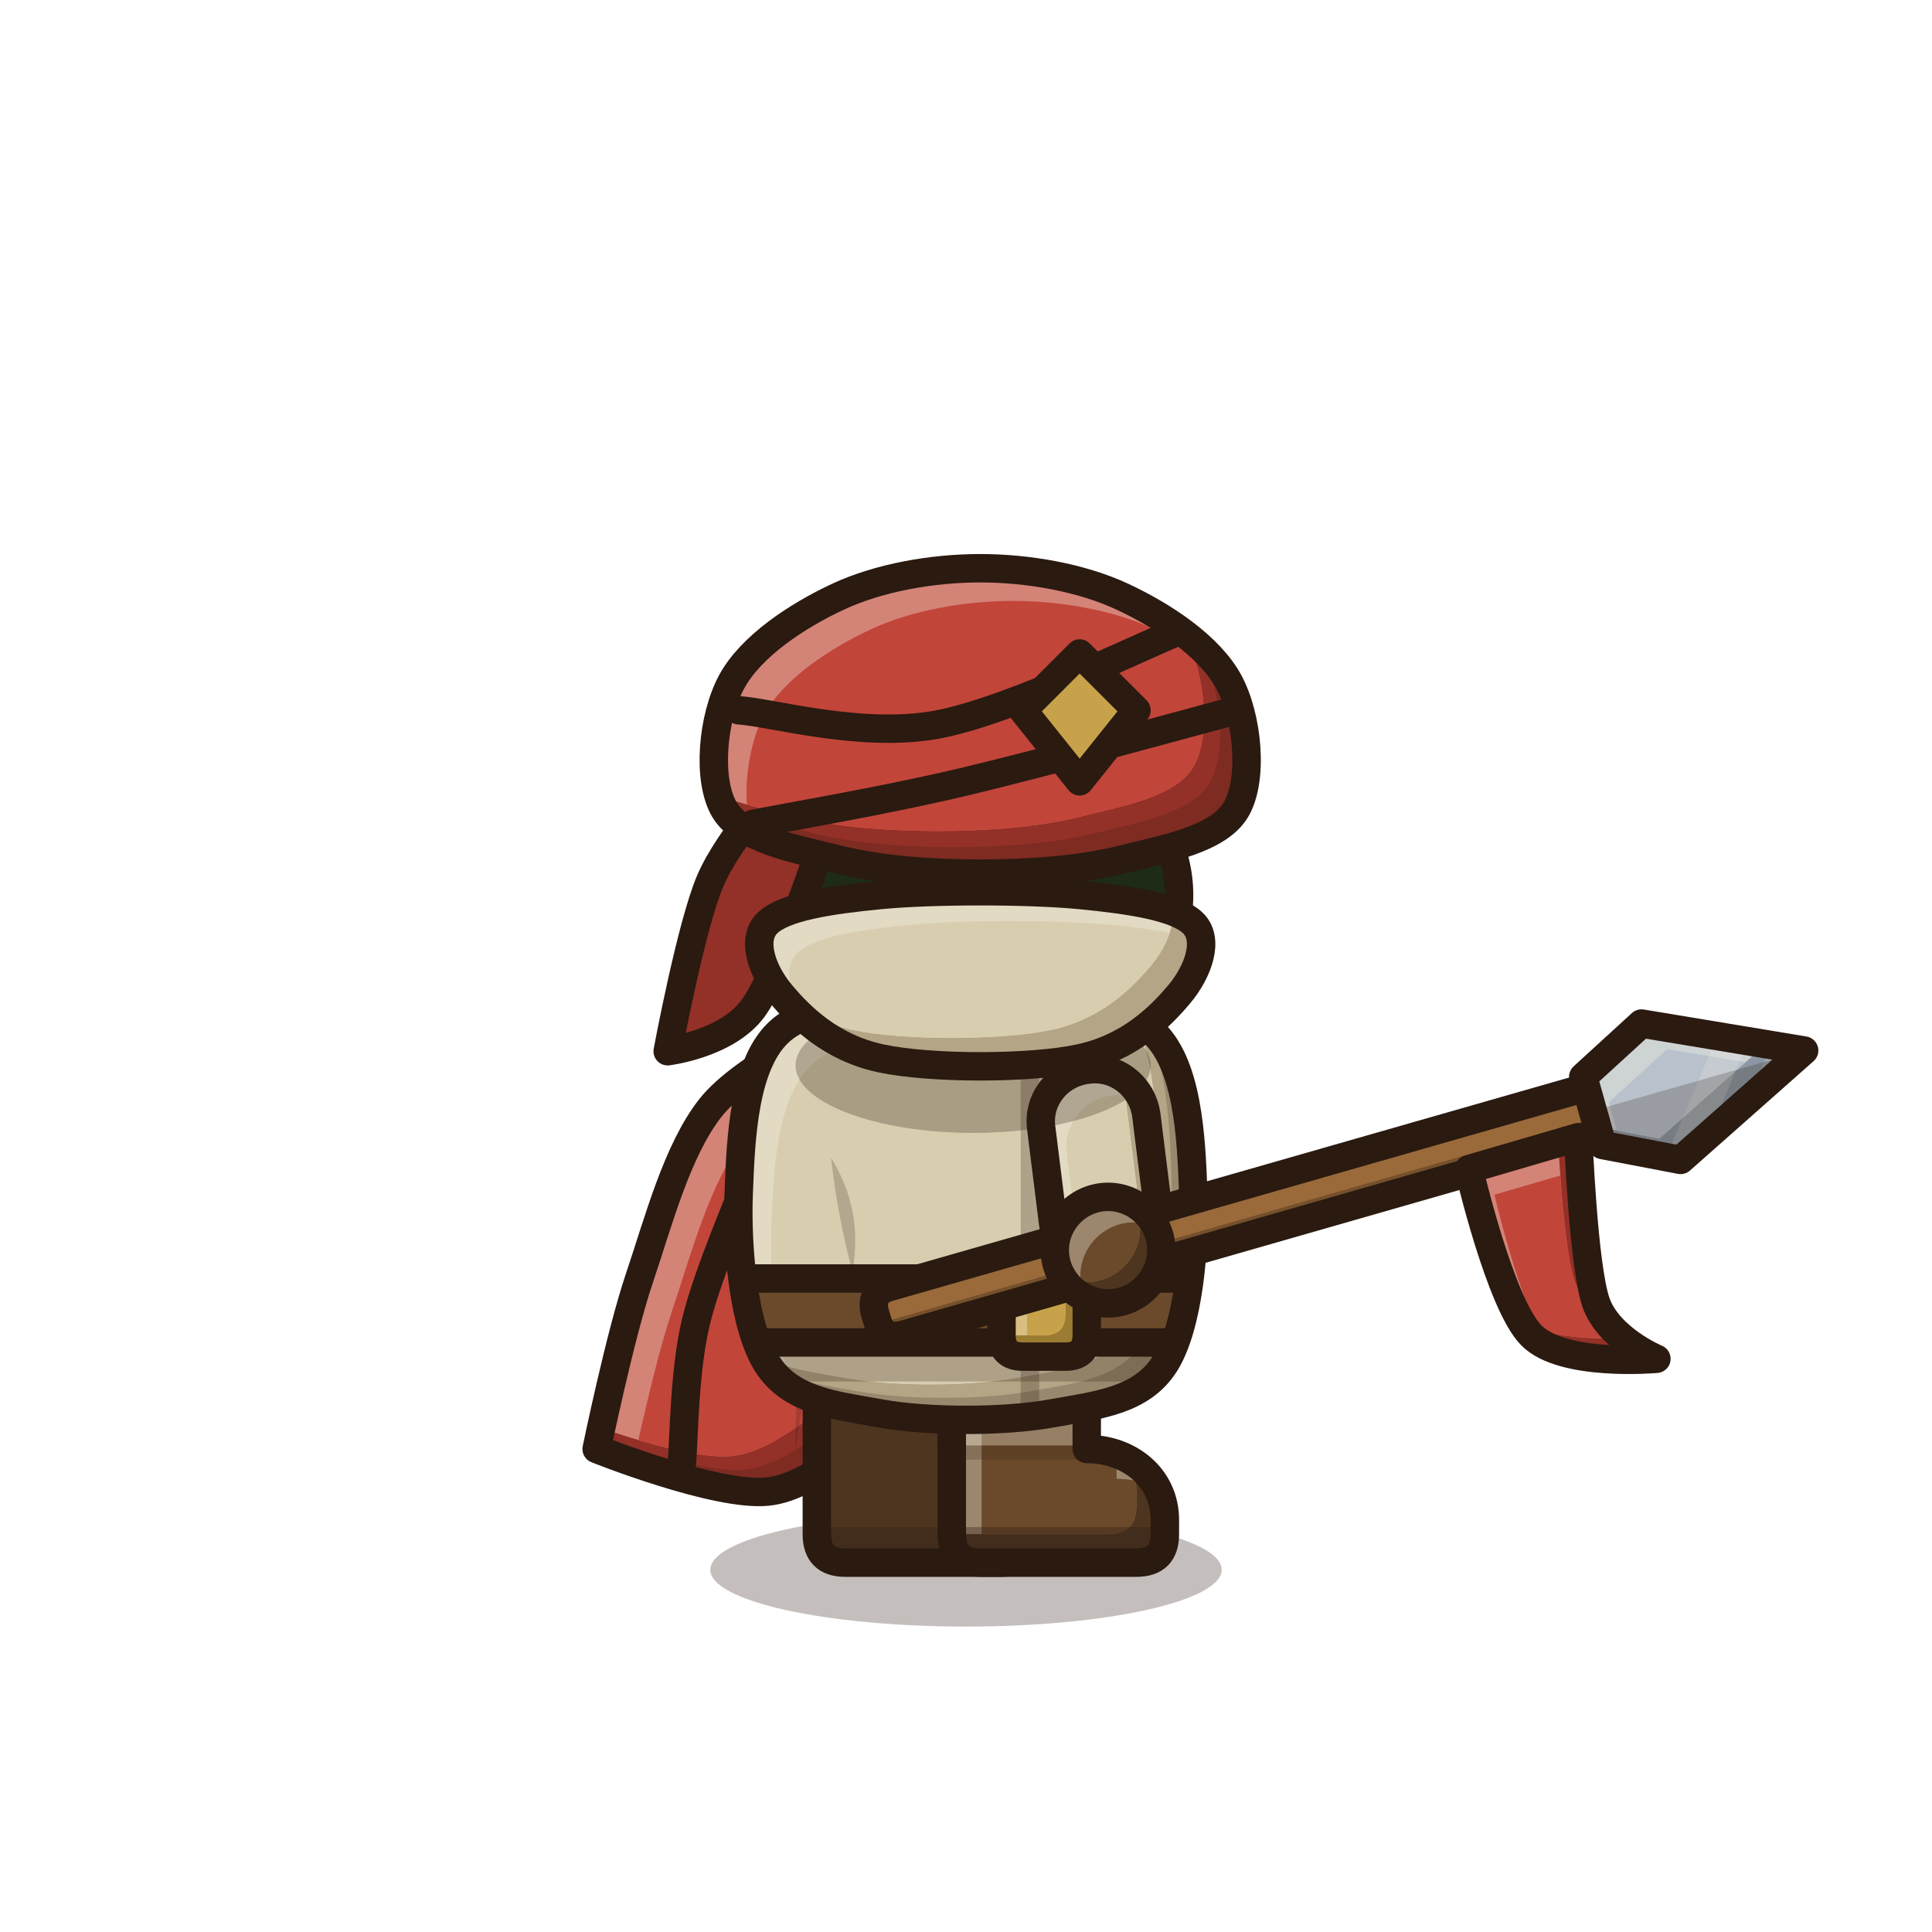
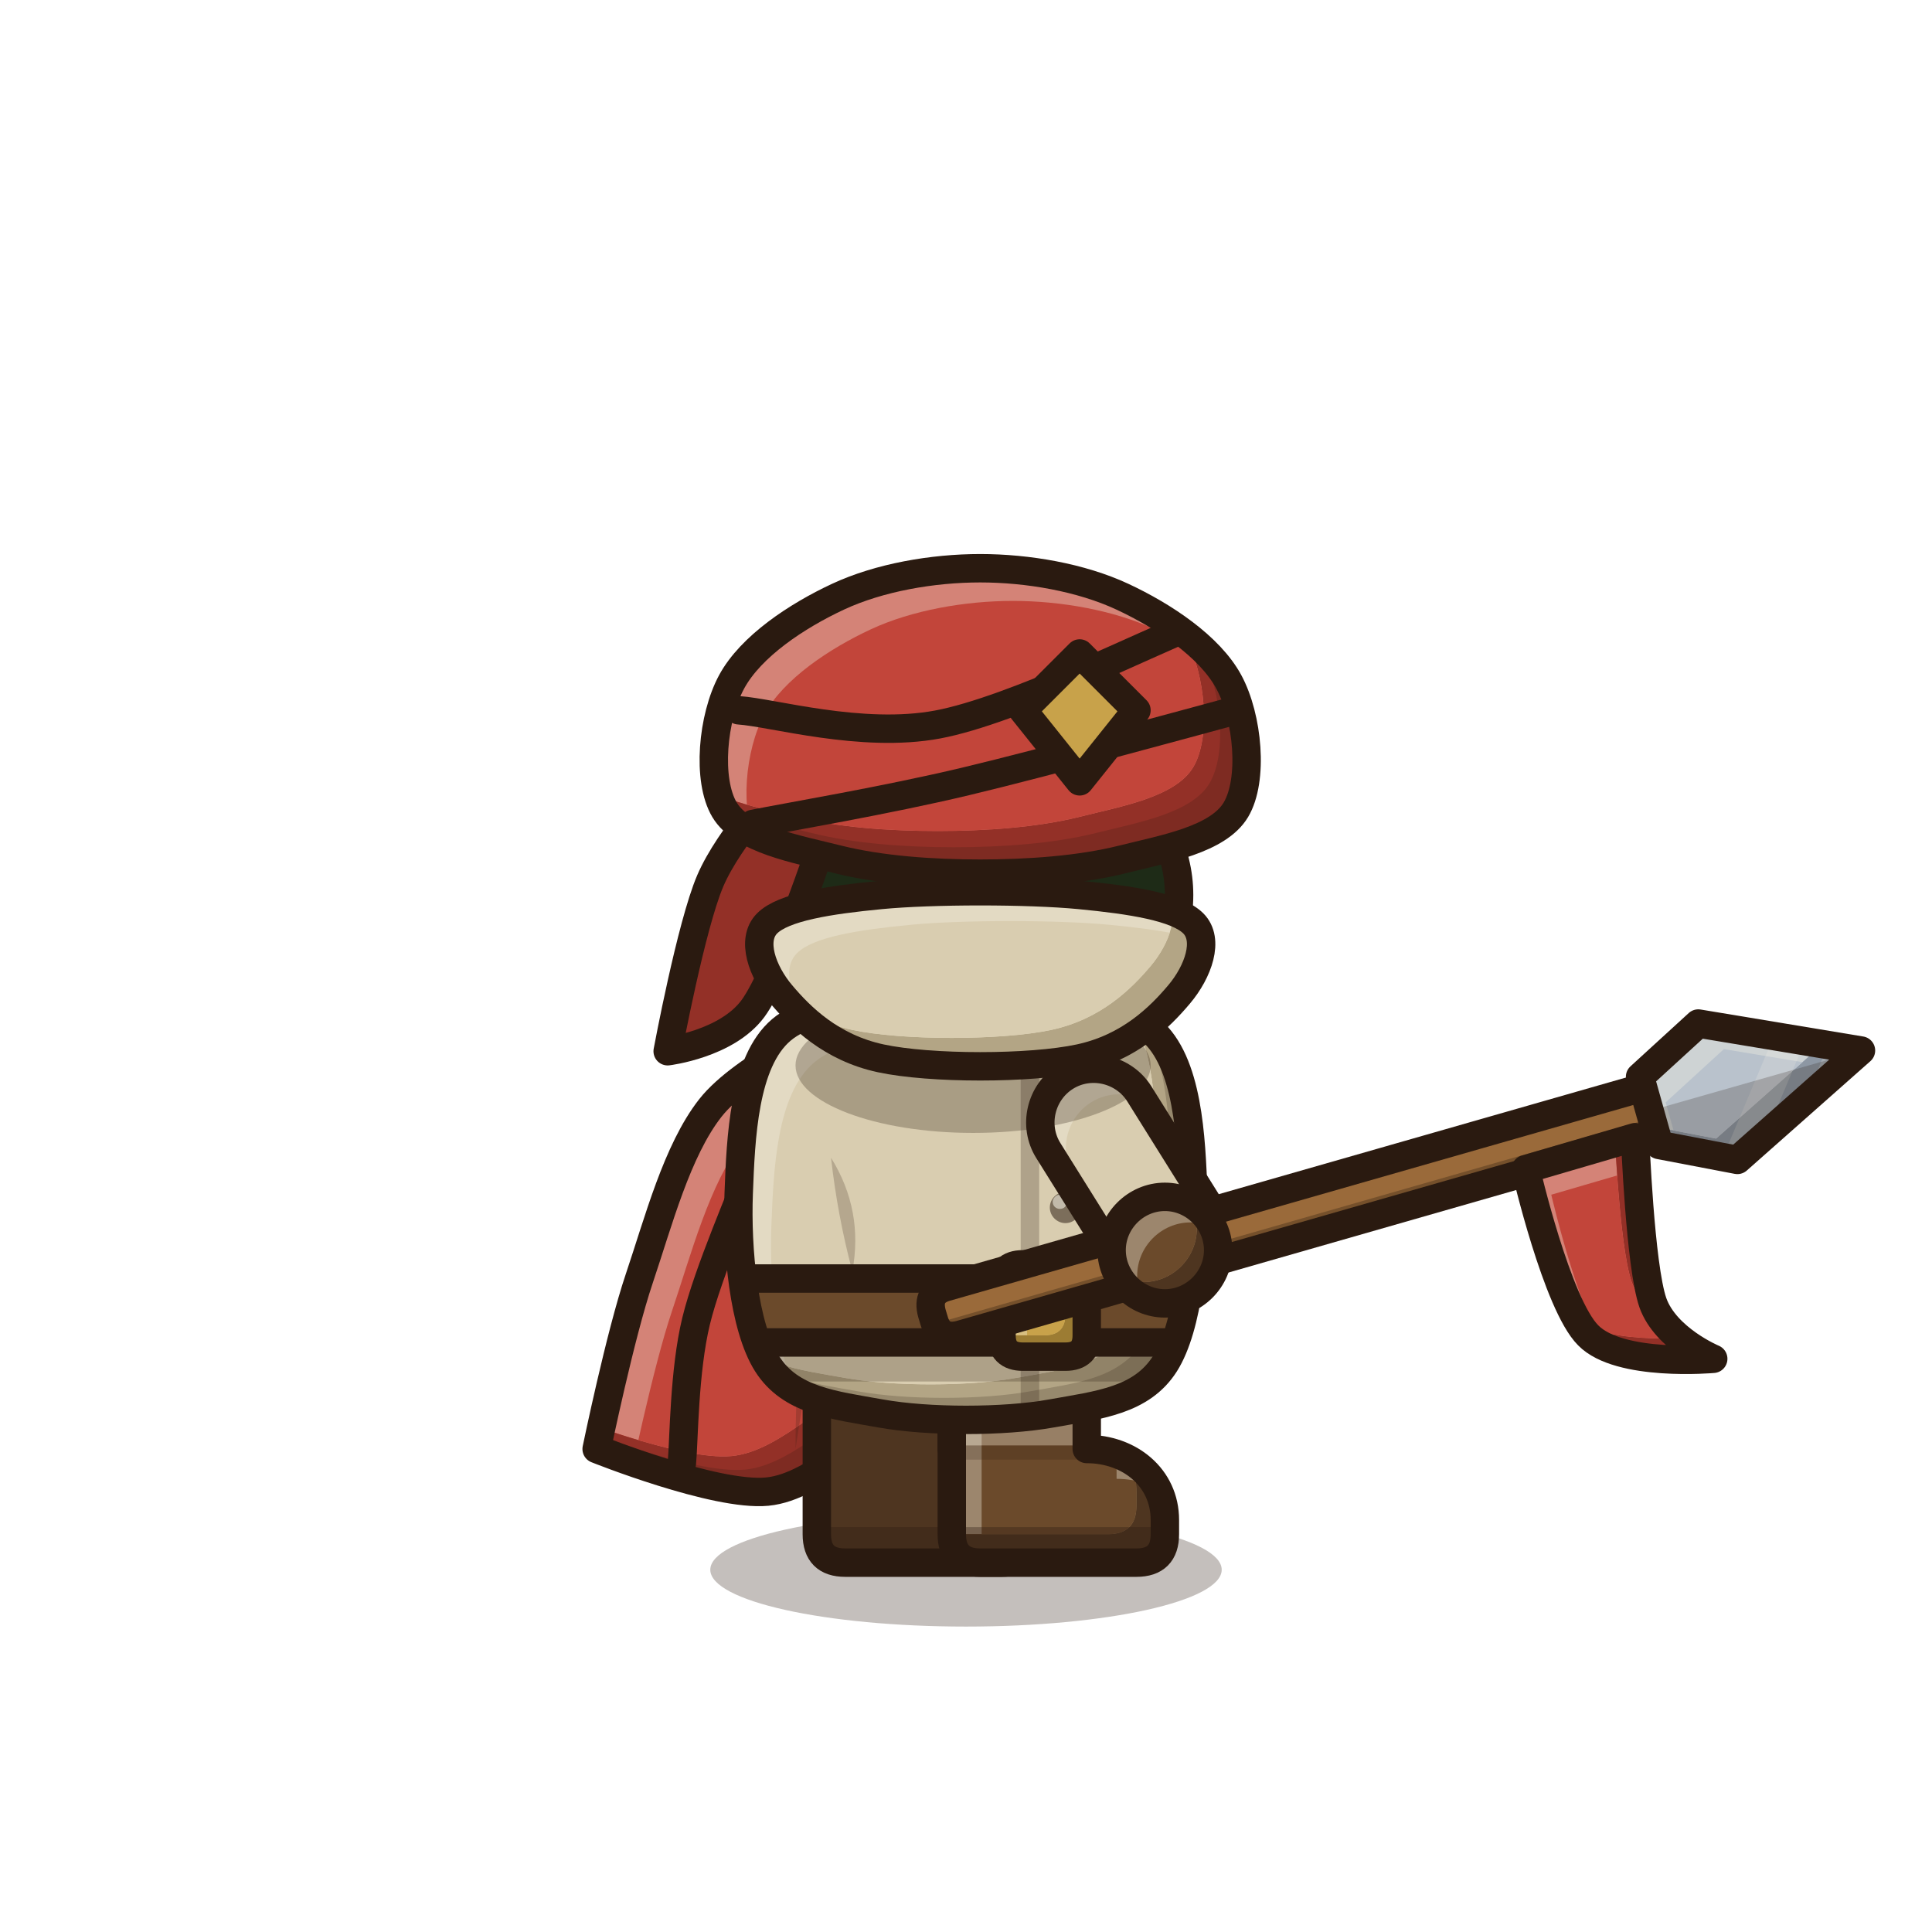
<svg xmlns="http://www.w3.org/2000/svg" id="lancer-a" width="272" height="272" viewBox="-40 -40 272 272">
  <g id="lancer-shadow-layer" transform="translate(96 180) rotate(0) scale(1 1) translate(-96 -180)">
    <path id="lancer-shadow-shadow" d="M 132 181 C 132 185.4 115.9 189 96 189 C 76.1 189 60 185.4 60 181 C 60 176.6 76.1 173 96 173 C 115.9 173 132 176.6 132 181 Z" fill="#2a1a10" opacity="0.28" />
  </g>
  <g id="lancer-sash-layer" transform="translate(94 106) rotate(0) scale(1 1) translate(-94 -106)">
    <defs>
      <path id="lancer-sash-cape-shape" d="M 78 104 L 112 104 C 112 104 109.3 121.7 108 132 C 106.7 142.3 104 166 104 166 C 104 166 94 159.3 88 160 C 82 160.7 75.3 169.3 68 170 C 60.7 170.7 44 164 44 164 C 44 164 47.3 148 50 140 C 52.7 132 55.3 122 60 116 C 64.7 110 78 104 78 104 Z" />
      <clipPath id="lancer-sash-cape-clip">
        <use href="#lancer-sash-cape-shape" />
      </clipPath>
      <clipPath id="lancer-sash-cape-lit-clip">
        <use href="#lancer-sash-cape-shape" transform="translate(-5 -5)" />
      </clipPath>
    </defs>
    <g id="lancer-sash-cape">
      <use id="lancer-sash-cape-shade" href="#lancer-sash-cape-shape" fill="#933027" />
      <g clip-path="url(#lancer-sash-cape-clip)">
        <use id="lancer-sash-cape-deep" href="#lancer-sash-cape-shape" fill="#2a1a10" opacity="0.2" />
        <use id="lancer-sash-cape-shade-over" href="#lancer-sash-cape-shape" transform="translate(-3.1 -3.1)" fill="#933027" />
        <use id="lancer-sash-cape-fill" href="#lancer-sash-cape-shape" transform="translate(-5 -5)" fill="#c2453a" />
        <g clip-path="url(#lancer-sash-cape-lit-clip)">
          <use id="lancer-sash-cape-lit" href="#lancer-sash-cape-shape" transform="translate(-5 -5)" fill="#f4f1e4" opacity="0.36" />
          <use id="lancer-sash-cape-fill-over" href="#lancer-sash-cape-shape" transform="translate(4.6 4.6)" fill="#c2453a" />
        </g>
        <path id="lancer-sash-billow" d="M 80 110 C 83.7 107 92 107.3 94 114 C 96 120.7 94.7 143 92 150 C 89.3 157 81.3 159 78 156 C 74.7 153 71.7 139.7 72 132 C 72.3 124.3 76.3 113 80 110 Z" fill="#f4f1e4" opacity="0.22" />
        <path id="lancer-sash-fold-b" d="M 96 116 Q 91.6 137.8 94 160 Q 95.7 138 96 116 Z" fill="#2a1a10" opacity="0.21" />
        <path id="lancer-sash-fold-c" d="M 78 118 Q 72 140.6 72 164 Q 75.6 141.1 78 118 Z" fill="#2a1a10" opacity="0.21" />
        <path id="lancer-sash-fold" d="M 66 124 C 64.7 127.7 59.7 139 58 146 C 56.3 153 56.3 162.7 56 166" fill="none" stroke="#2a1a10" stroke-width="4" stroke-linecap="round" stroke-linejoin="round" />
      </g>
      <use id="lancer-sash-cape-line" href="#lancer-sash-cape-shape" fill="none" stroke="#2a1a10" stroke-width="4" stroke-linecap="round" stroke-linejoin="round" />
    </g>
  </g>
  <g id="lancer-leg-back-layer" transform="translate(85 152) rotate(0) scale(1 1) translate(-85 -152)">
    <defs>
      <path id="lancer-leg-back-boot-shape" d="M 75 148 L 94 148 L 94 164 C 100 164 105 168 105 174 L 105 176 Q 105 180 101 180 L 79 180 Q 75 180 75 176 Z" />
      <clipPath id="lancer-leg-back-boot-clip">
        <use href="#lancer-leg-back-boot-shape" />
      </clipPath>
    </defs>
    <g id="lancer-leg-back-boot">
      <use id="lancer-leg-back-boot-fill" href="#lancer-leg-back-boot-shape" fill="#4e3520" />
      <g clip-path="url(#lancer-leg-back-boot-clip)">
        <path id="lancer-leg-back-sole" d="M 71 175 L 111 175 L 111 183 L 71 183 L 71 175 Z" fill="#2a1a10" opacity="0.35" />
      </g>
      <use id="lancer-leg-back-boot-line" href="#lancer-leg-back-boot-shape" fill="none" stroke="#2a1a10" stroke-width="4" stroke-linecap="round" stroke-linejoin="round" />
    </g>
  </g>
  <g id="lancer-leg-front-layer" transform="translate(104 152) rotate(0) scale(1 1) translate(-104 -152)">
    <defs>
      <path id="lancer-leg-front-boot-shape" d="M 94 148 L 113 148 L 113 164 C 119 164 124 168 124 174 L 124 176 Q 124 180 120 180 L 98 180 Q 94 180 94 176 Z" />
      <clipPath id="lancer-leg-front-boot-clip">
        <use href="#lancer-leg-front-boot-shape" />
      </clipPath>
      <clipPath id="lancer-leg-front-boot-lit-clip">
        <use href="#lancer-leg-front-boot-shape" transform="translate(-4 -4)" />
      </clipPath>
    </defs>
    <g id="lancer-leg-front-boot">
      <use id="lancer-leg-front-boot-shade" href="#lancer-leg-front-boot-shape" fill="#4e3520" />
      <g clip-path="url(#lancer-leg-front-boot-clip)">
        <use id="lancer-leg-front-boot-fill" href="#lancer-leg-front-boot-shape" transform="translate(-4 -4)" fill="#6b4a2b" />
        <g clip-path="url(#lancer-leg-front-boot-lit-clip)">
          <use id="lancer-leg-front-boot-lit" href="#lancer-leg-front-boot-shape" transform="translate(-4 -4)" fill="#f4f1e4" opacity="0.36" />
          <use id="lancer-leg-front-boot-fill-over" href="#lancer-leg-front-boot-shape" transform="translate(4.2 4.2)" fill="#6b4a2b" />
        </g>
        <path id="lancer-leg-front-sole" d="M 90 175 L 130 175 L 130 183 L 90 183 L 90 175 Z" fill="#2a1a10" opacity="0.35" />
        <path id="lancer-leg-front-cuff" d="M 90 159 L 118 159 L 118 163.5 L 90 163.5 L 90 159 Z" fill="#f4f1e4" opacity="0.32" />
        <path id="lancer-leg-front-cuff-under" d="M 90 163.5 L 118 163.5 L 118 165.5 L 90 165.5 L 90 163.5 Z" fill="#2a1a10" opacity="0.2" />
      </g>
      <use id="lancer-leg-front-boot-line" href="#lancer-leg-front-boot-shape" fill="none" stroke="#2a1a10" stroke-width="4" stroke-linecap="round" stroke-linejoin="round" />
    </g>
  </g>
  <g id="lancer-body-layer" transform="translate(96 180) rotate(0) scale(1 1) translate(-96 -180)">
    <defs>
      <path id="lancer-body-tunic-shape" d="M 70 105 C 75.3 100.5 87.3 101 96 101 C 104.7 101 116.7 100.5 122 105 C 127.3 109.5 127.7 120.2 128 128 C 128.3 135.8 127.3 146.8 124 152 C 120.7 157.2 114.7 157.8 108 159 C 101.3 160.2 90.7 160.2 84 159 C 77.3 157.8 71.3 157.2 68 152 C 64.7 146.8 63.7 135.8 64 128 C 64.3 120.2 64.7 109.5 70 105 Z" />
      <clipPath id="lancer-body-tunic-clip">
        <use href="#lancer-body-tunic-shape" />
      </clipPath>
      <clipPath id="lancer-body-tunic-lit-clip">
        <use href="#lancer-body-tunic-shape" transform="translate(-5 -5)" />
      </clipPath>
      <path id="lancer-body-belt-shape" d="M 56 140 L 136 140 L 136 149 L 56 149 L 56 140 Z" />
      <path id="lancer-body-buckle-shape" d="M 104 138 L 110 138 Q 113 138 113 141 L 113 148 Q 113 151 110 151 L 104 151 Q 101 151 101 148 L 101 141 Q 101 138 104 138 Z" />
      <clipPath id="lancer-body-buckle-clip">
        <use href="#lancer-body-buckle-shape" />
      </clipPath>
      <clipPath id="lancer-body-buckle-lit-clip">
        <use href="#lancer-body-buckle-shape" transform="translate(-3 -3)" />
      </clipPath>
-       <path id="lancer-body-arm-shape" d="M 106.6 118.9 L 108.6 134.9 C 109.1 139 112.8 142 116.9 141.4 C 121 140.9 124 137.2 123.4 133.1 L 121.4 117.1 C 120.9 113 117.2 110 113.1 110.6 C 109 111.1 106 114.8 106.6 118.9 Z" />
+       <path id="lancer-body-arm-shape" d="M 107.6 122 L 117.6 138 C 119.8 141.5 124.5 142.6 128 140.4 C 131.5 138.2 132.6 133.5 130.4 130 L 120.4 114 C 118.2 110.5 113.5 109.4 110 111.6 C 106.5 113.8 105.4 118.5 107.6 122 Z" />
      <clipPath id="lancer-body-arm-clip">
        <use href="#lancer-body-arm-shape" />
      </clipPath>
      <clipPath id="lancer-body-arm-lit-clip">
        <use href="#lancer-body-arm-shape" transform="translate(-3 -3)" />
      </clipPath>
    </defs>
    <g id="lancer-body-tunic">
      <use id="lancer-body-tunic-shade" href="#lancer-body-tunic-shape" fill="#b3a585" />
      <g clip-path="url(#lancer-body-tunic-clip)">
        <use id="lancer-body-tunic-deep" href="#lancer-body-tunic-shape" fill="#2a1a10" opacity="0.2" />
        <use id="lancer-body-tunic-shade-over" href="#lancer-body-tunic-shape" transform="translate(-3.1 -3.1)" fill="#b3a585" />
        <use id="lancer-body-tunic-fill" href="#lancer-body-tunic-shape" transform="translate(-5 -5)" fill="#d9cdb0" />
        <g clip-path="url(#lancer-body-tunic-lit-clip)">
          <use id="lancer-body-tunic-lit" href="#lancer-body-tunic-shape" transform="translate(-5 -5)" fill="#f4f1e4" opacity="0.36" />
          <use id="lancer-body-tunic-fill-over" href="#lancer-body-tunic-shape" transform="translate(4.6 4.6)" fill="#d9cdb0" />
        </g>
        <path id="lancer-body-seam" d="M 104.7 100 L 105.3 100 Q 106.3 100 106.3 101 L 106.3 161 Q 106.3 162 105.3 162 L 104.7 162 Q 103.7 162 103.7 161 L 103.7 101 Q 103.7 100 104.7 100 Z" fill="#2a1a10" opacity="0.24" />
        <path id="lancer-body-rivet" d="M 112.2 112 C 112.2 113.2 111.2 114.2 110 114.2 C 108.8 114.2 107.8 113.2 107.8 112 C 107.8 110.8 108.8 109.8 110 109.8 C 111.2 109.8 112.2 110.8 112.2 112 Z" fill="#2a1a10" opacity="0.53" />
        <path id="lancer-body-rivet-lit" d="M 110.2 111.2 C 110.2 111.8 109.8 112.2 109.2 112.2 C 108.7 112.2 108.2 111.8 108.2 111.2 C 108.2 110.7 108.7 110.2 109.2 110.2 C 109.8 110.2 110.2 110.7 110.2 111.2 Z" fill="#f4f1e4" opacity="0.58" />
        <path id="lancer-body-rivet-2" d="M 112.2 121 C 112.2 122.2 111.2 123.2 110 123.2 C 108.8 123.2 107.8 122.2 107.8 121 C 107.8 119.8 108.8 118.8 110 118.8 C 111.2 118.8 112.2 119.8 112.2 121 Z" fill="#2a1a10" opacity="0.53" />
        <path id="lancer-body-rivet-lit-2" d="M 110.2 120.2 C 110.2 120.8 109.8 121.2 109.2 121.2 C 108.7 121.2 108.2 120.8 108.2 120.2 C 108.2 119.7 108.7 119.2 109.2 119.2 C 109.8 119.2 110.2 119.7 110.2 120.2 Z" fill="#f4f1e4" opacity="0.58" />
        <path id="lancer-body-rivet-3" d="M 112.2 130 C 112.2 131.2 111.2 132.2 110 132.2 C 108.8 132.2 107.8 131.2 107.8 130 C 107.8 128.8 108.8 127.8 110 127.8 C 111.2 127.8 112.2 128.8 112.2 130 Z" fill="#2a1a10" opacity="0.53" />
        <path id="lancer-body-rivet-lit-3" d="M 110.2 129.2 C 110.2 129.8 109.8 130.2 109.2 130.2 C 108.7 130.2 108.2 129.8 108.2 129.2 C 108.2 128.7 108.7 128.2 109.2 128.2 C 109.8 128.2 110.2 128.7 110.2 129.2 Z" fill="#f4f1e4" opacity="0.58" />
        <path id="lancer-body-crease-a" d="M 80 139 Q 81.6 130.4 77 123 Q 77.9 131.1 80 139 Z" fill="#2a1a10" opacity="0.21" />
        <path id="lancer-body-crease-b" d="M 118 139 Q 121.6 132.4 120 125 Q 118.5 131.9 118 139 Z" fill="#2a1a10" opacity="0.21" />
        <path id="lancer-body-belt-cast" d="M 56 150 L 136 150 L 136 154.5 L 56 154.5 L 56 150 Z" fill="#2a1a10" opacity="0.25" />
        <g id="lancer-body-belt">
          <use id="lancer-body-belt-fill" href="#lancer-body-belt-shape" fill="#6b4a2b" />
          <use id="lancer-body-belt-line" href="#lancer-body-belt-shape" fill="none" stroke="#2a1a10" stroke-width="4" stroke-linecap="round" stroke-linejoin="round" />
        </g>
        <g id="lancer-body-buckle">
          <use id="lancer-body-buckle-shade" href="#lancer-body-buckle-shape" fill="#9c7c33" />
          <g clip-path="url(#lancer-body-buckle-clip)">
            <use id="lancer-body-buckle-fill" href="#lancer-body-buckle-shape" transform="translate(-3 -3)" fill="#c8a24a" />
            <g clip-path="url(#lancer-body-buckle-lit-clip)">
              <use id="lancer-body-buckle-lit" href="#lancer-body-buckle-shape" transform="translate(-3 -3)" fill="#f4f1e4" opacity="0.36" />
              <use id="lancer-body-buckle-fill-over" href="#lancer-body-buckle-shape" transform="translate(3.6 3.6)" fill="#c8a24a" />
            </g>
          </g>
          <use id="lancer-body-buckle-line" href="#lancer-body-buckle-shape" fill="none" stroke="#2a1a10" stroke-width="4" stroke-linecap="round" stroke-linejoin="round" />
        </g>
      </g>
      <use id="lancer-body-tunic-line" href="#lancer-body-tunic-shape" fill="none" stroke="#2a1a10" stroke-width="4" stroke-linecap="round" stroke-linejoin="round" />
    </g>
-     <path id="lancer-body-arm-cast" d="M 107.6 122.4 L 109.6 138.4 C 110.1 142.5 113.8 145.5 117.9 144.9 C 122 144.4 125 140.7 124.4 136.6 L 122.4 120.6 C 121.9 116.5 118.2 113.5 114.1 114.1 C 110 114.6 107 118.3 107.6 122.4 Z" fill="#2a1a10" opacity="0.17" />
+     <path id="lancer-body-arm-cast" d="M 108.6 125.5 L 118.6 141.5 C 120.8 145 125.5 146.1 129 143.9 C 132.5 141.7 133.6 137 131.4 133.5 L 121.4 117.5 C 119.2 114 114.5 112.9 111 115.1 C 107.5 117.3 106.4 122 108.6 125.5 Z" fill="#2a1a10" opacity="0.17" />
    <g id="lancer-body-arm">
      <use id="lancer-body-arm-shade" href="#lancer-body-arm-shape" fill="#b3a585" />
      <g clip-path="url(#lancer-body-arm-clip)">
        <use id="lancer-body-arm-fill" href="#lancer-body-arm-shape" transform="translate(-3 -3)" fill="#d9cdb0" />
        <g clip-path="url(#lancer-body-arm-lit-clip)">
          <use id="lancer-body-arm-lit" href="#lancer-body-arm-shape" transform="translate(-3 -3)" fill="#f4f1e4" opacity="0.36" />
          <use id="lancer-body-arm-fill-over" href="#lancer-body-arm-shape" transform="translate(3.6 3.6)" fill="#d9cdb0" />
        </g>
      </g>
      <use id="lancer-body-arm-line" href="#lancer-body-arm-shape" fill="none" stroke="#2a1a10" stroke-width="4" stroke-linecap="round" stroke-linejoin="round" />
    </g>
  </g>
  <g id="lancer-head-layer" transform="translate(96 106) rotate(0) scale(1 1) translate(-96 -106)">
    <defs>
      <path id="lancer-head-tail-shape" d="M 70 70 C 70 70 62.7 77.7 60 84 C 57.3 90.3 54 108 54 108 C 54 108 62.3 107 66 102 C 69.7 97 76 78 76 78 L 70 70 Z" />
      <path id="lancer-head-veil-shape" d="M 68 90 C 70.3 87.7 76.7 86.7 84 86 C 91.3 85.3 104.7 85.3 112 86 C 119.3 86.7 125.7 87.7 128 90 C 130.3 92.3 128.7 96.8 126 100 C 123.3 103.2 119 107.5 112 109 C 105 110.5 91 110.5 84 109 C 77 107.5 72.7 103.2 70 100 C 67.3 96.8 65.7 92.3 68 90 Z" />
      <clipPath id="lancer-head-veil-clip">
        <use href="#lancer-head-veil-shape" />
      </clipPath>
      <clipPath id="lancer-head-veil-lit-clip">
        <use href="#lancer-head-veil-shape" transform="translate(-4 -4)" />
      </clipPath>
      <path id="lancer-head-turban-shape" d="M 62 74 C 59.5 69.8 60.3 61 63 56 C 65.7 51 72.2 46.7 78 44 C 83.8 41.3 91.3 40 98 40 C 104.7 40 112.2 41.3 118 44 C 123.8 46.7 130.3 51 133 56 C 135.7 61 136.5 69.8 134 74 C 131.5 78.2 124 79.5 118 81 C 112 82.5 104.7 83 98 83 C 91.3 83 84 82.5 78 81 C 72 79.5 64.5 78.2 62 74 Z" />
      <clipPath id="lancer-head-turban-clip">
        <use href="#lancer-head-turban-shape" />
      </clipPath>
      <clipPath id="lancer-head-turban-lit-clip">
        <use href="#lancer-head-turban-shape" transform="translate(-6 -6)" />
      </clipPath>
      <path id="lancer-head-jewel-shape" d="M 112 52 L 120 60 L 112 70 L 104 60 Z" />
    </defs>
    <path id="lancer-head-cast" d="M 122 110 C 122 115.2 110.8 119.5 97 119.5 C 83.2 119.5 72 115.2 72 110 C 72 104.8 83.2 100.5 97 100.5 C 110.8 100.5 122 104.8 122 110 Z" fill="#2a1a10" opacity="0.27" />
    <path id="lancer-head-shadow-under" d="M 126 86 C 126 98.7 113.5 109 98 109 C 82.5 109 70 98.7 70 86 C 70 73.3 82.5 63 98 63 C 113.5 63 126 73.3 126 86 Z" fill="#1e2b17" />
    <path id="lancer-head-shadow-under-edge" d="M 126 86 C 126 98.7 113.5 109 98 109 C 82.5 109 70 98.7 70 86 C 70 73.3 82.5 63 98 63 C 113.5 63 126 73.3 126 86 Z" fill="none" stroke="#2a1a10" stroke-width="4" stroke-linecap="round" stroke-linejoin="round" />
    <g id="lancer-head-tail">
      <use id="lancer-head-tail-fill" href="#lancer-head-tail-shape" fill="#933027" />
      <use id="lancer-head-tail-line" href="#lancer-head-tail-shape" fill="none" stroke="#2a1a10" stroke-width="4" stroke-linecap="round" stroke-linejoin="round" />
    </g>
    <g id="lancer-head-veil">
      <use id="lancer-head-veil-shade" href="#lancer-head-veil-shape" fill="#b3a585" />
      <g clip-path="url(#lancer-head-veil-clip)">
        <use id="lancer-head-veil-fill" href="#lancer-head-veil-shape" transform="translate(-4 -4)" fill="#d9cdb0" />
        <g clip-path="url(#lancer-head-veil-lit-clip)">
          <use id="lancer-head-veil-lit" href="#lancer-head-veil-shape" transform="translate(-4 -4)" fill="#f4f1e4" opacity="0.36" />
          <use id="lancer-head-veil-fill-over" href="#lancer-head-veil-shape" transform="translate(4.2 4.2)" fill="#d9cdb0" />
        </g>
      </g>
      <use id="lancer-head-veil-line" href="#lancer-head-veil-shape" fill="none" stroke="#2a1a10" stroke-width="4" stroke-linecap="round" stroke-linejoin="round" />
    </g>
    <g id="lancer-head-turban">
      <use id="lancer-head-turban-shade" href="#lancer-head-turban-shape" fill="#933027" />
      <g clip-path="url(#lancer-head-turban-clip)">
        <use id="lancer-head-turban-deep" href="#lancer-head-turban-shape" fill="#2a1a10" opacity="0.2" />
        <use id="lancer-head-turban-shade-over" href="#lancer-head-turban-shape" transform="translate(-3.72 -3.72)" fill="#933027" />
        <use id="lancer-head-turban-fill" href="#lancer-head-turban-shape" transform="translate(-6 -6)" fill="#c2453a" />
        <g clip-path="url(#lancer-head-turban-lit-clip)">
          <use id="lancer-head-turban-lit" href="#lancer-head-turban-shape" transform="translate(-6 -6)" fill="#f4f1e4" opacity="0.36" />
          <use id="lancer-head-turban-fill-over" href="#lancer-head-turban-shape" transform="translate(4.6 4.6)" fill="#c2453a" />
        </g>
        <path id="lancer-head-wrap-a" d="M 64 60 C 68.7 60.3 81.3 64 92 62 C 102.7 60 122 50.3 128 48" fill="none" stroke="#2a1a10" stroke-width="4" stroke-linecap="round" stroke-linejoin="round" />
        <path id="lancer-head-wrap-b" d="M 66 76 C 71 75 84.7 72.7 96 70 C 107.3 67.3 127.7 61.7 134 60" fill="none" stroke="#2a1a10" stroke-width="4" stroke-linecap="round" stroke-linejoin="round" />
      </g>
      <use id="lancer-head-turban-line" href="#lancer-head-turban-shape" fill="none" stroke="#2a1a10" stroke-width="4" stroke-linecap="round" stroke-linejoin="round" />
    </g>
    <g id="lancer-head-jewel">
      <use id="lancer-head-jewel-fill" href="#lancer-head-jewel-shape" fill="#c8a24a" />
      <use id="lancer-head-jewel-line" href="#lancer-head-jewel-shape" fill="none" stroke="#2a1a10" stroke-width="4" stroke-linecap="round" stroke-linejoin="round" />
    </g>
  </g>
-   <g id="lancer-lance-layer" transform="translate(116 136) rotate(0) scale(1 1) translate(-116 -136)">
-     <defs>
-       <path id="lancer-lance-shaft-shape" d="M 187 115.1 L 187.3 116.1 Q 188.1 119 185.2 119.8 L 87.2 147.9 Q 84.3 148.7 83.5 145.9 L 83.2 144.9 Q 82.4 142 85.2 141.2 L 183.3 113.1 Q 186.2 112.2 187 115.1 Z" />
+   <g id="lancer-lance-layer" transform="translate(124 136) rotate(0) scale(1 1) translate(-124 -136)">
+     <defs>
+       <path id="lancer-lance-shaft-shape" d="M 195 115.1 L 195.3 116.1 Q 196.1 119 193.2 119.8 L 95.2 147.9 Q 92.3 148.7 91.5 145.9 L 91.2 144.9 Q 90.4 142 93.2 141.2 L 191.3 113.1 Q 194.2 112.2 195 115.1 Z" />
      <clipPath id="lancer-lance-shaft-clip">
        <use href="#lancer-lance-shaft-shape" />
      </clipPath>
-       <path id="lancer-lance-pennant-shape" d="M 182.2 120.1 C 182.2 120.1 182.9 138.2 184.7 143.4 C 186.5 148.5 193.2 151.3 193.2 151.3 C 193.2 151.3 180 152.5 175.6 148 C 171.2 143.6 166.8 124.6 166.8 124.6 L 182.2 120.1 Z" />
+       <path id="lancer-lance-pennant-shape" d="M 190.2 120.1 C 190.2 120.1 190.9 138.2 192.7 143.4 C 194.5 148.5 201.2 151.3 201.2 151.3 C 201.2 151.3 188 152.5 183.6 148 C 179.2 143.6 174.8 124.6 174.8 124.6 L 190.2 120.1 Z" />
      <clipPath id="lancer-lance-pennant-clip">
        <use href="#lancer-lance-pennant-shape" />
      </clipPath>
      <clipPath id="lancer-lance-pennant-lit-clip">
        <use href="#lancer-lance-pennant-shape" transform="translate(-3 -3)" />
      </clipPath>
-       <path id="lancer-lance-blade-shape" d="M 214 107.9 L 196.6 123.3 L 185.6 121.2 L 182.9 111.6 L 191.1 104.1 Z" />
+       <path id="lancer-lance-blade-shape" d="M 222 107.9 L 204.6 123.3 L 193.6 121.2 L 190.9 111.6 L 199.1 104.1 Z" />
      <clipPath id="lancer-lance-blade-clip">
        <use href="#lancer-lance-blade-shape" />
      </clipPath>
      <clipPath id="lancer-lance-blade-lit-clip">
        <use href="#lancer-lance-blade-shape" transform="translate(-3 -3)" />
      </clipPath>
-       <path id="lancer-lance-hand-shape" d="M 123.5 136 C 123.5 140.1 120.1 143.5 116 143.5 C 111.9 143.5 108.5 140.1 108.5 136 C 108.5 131.9 111.9 128.5 116 128.5 C 120.1 128.5 123.5 131.9 123.5 136 Z" />
+       <path id="lancer-lance-hand-shape" d="M 131.5 136 C 131.5 140.1 128.1 143.5 124 143.5 C 119.9 143.5 116.5 140.1 116.5 136 C 116.5 131.9 119.9 128.5 124 128.5 C 128.1 128.5 131.5 131.9 131.5 136 Z" />
      <clipPath id="lancer-lance-hand-clip">
        <use href="#lancer-lance-hand-shape" />
      </clipPath>
      <clipPath id="lancer-lance-hand-lit-clip">
        <use href="#lancer-lance-hand-shape" transform="translate(-3 -3)" />
      </clipPath>
    </defs>
    <g id="lancer-lance-shaft">
      <use id="lancer-lance-shaft-shade" href="#lancer-lance-shaft-shape" fill="#75502b" />
      <g clip-path="url(#lancer-lance-shaft-clip)">
        <use id="lancer-lance-shaft-fill" href="#lancer-lance-shaft-shape" transform="translate(-2 -2)" fill="#9a6a3a" />
      </g>
      <use id="lancer-lance-shaft-line" href="#lancer-lance-shaft-shape" fill="none" stroke="#2a1a10" stroke-width="4" stroke-linecap="round" stroke-linejoin="round" />
    </g>
    <g id="lancer-lance-pennant">
      <use id="lancer-lance-pennant-shade" href="#lancer-lance-pennant-shape" fill="#933027" />
      <g clip-path="url(#lancer-lance-pennant-clip)">
        <use id="lancer-lance-pennant-fill" href="#lancer-lance-pennant-shape" transform="translate(-3 -3)" fill="#c2453a" />
        <g clip-path="url(#lancer-lance-pennant-lit-clip)">
          <use id="lancer-lance-pennant-lit" href="#lancer-lance-pennant-shape" transform="translate(-3 -3)" fill="#f4f1e4" opacity="0.36" />
          <use id="lancer-lance-pennant-fill-over" href="#lancer-lance-pennant-shape" transform="translate(3.6 3.6)" fill="#c2453a" />
        </g>
      </g>
      <use id="lancer-lance-pennant-line" href="#lancer-lance-pennant-shape" fill="none" stroke="#2a1a10" stroke-width="4" stroke-linecap="round" stroke-linejoin="round" />
    </g>
    <g id="lancer-lance-blade">
      <use id="lancer-lance-blade-shade" href="#lancer-lance-blade-shape" fill="#8d97a3" />
      <g clip-path="url(#lancer-lance-blade-clip)">
        <use id="lancer-lance-blade-fill" href="#lancer-lance-blade-shape" transform="translate(-3 -3)" fill="#b9c2cc" />
        <g clip-path="url(#lancer-lance-blade-lit-clip)">
          <use id="lancer-lance-blade-lit" href="#lancer-lance-blade-shape" transform="translate(-3 -3)" fill="#f4f1e4" opacity="0.36" />
          <use id="lancer-lance-blade-fill-over" href="#lancer-lance-blade-shape" transform="translate(3.6 3.6)" fill="#b9c2cc" />
        </g>
-         <path id="lancer-lance-blade-sheen" d="M202.5 104.06 L207.17 104.06 L199.1 123.29 L194.42 123.29 Z M210.67 104.06 L213.27 104.06 L205.2 123.29 L202.6 123.29 Z" fill="#f4f1e4" opacity="0.2" />
-         <path id="lancer-lance-far-face" d="M 214 107.9 L 196.6 123.3 L 185.6 121.2 L 184.2 116.4 Z" fill="#2a1a10" opacity="0.22" />
+         <path id="lancer-lance-blade-sheen" d="M210.5 104.06 L215.17 104.06 L207.1 123.29 L202.42 123.29 Z M218.67 104.06 L221.27 104.06 L213.2 123.29 L210.6 123.29 Z" fill="#f4f1e4" opacity="0.2" />
+         <path id="lancer-lance-far-face" d="M 222 107.9 L 204.6 123.3 L 193.6 121.2 L 192.2 116.4 Z" fill="#2a1a10" opacity="0.22" />
      </g>
      <use id="lancer-lance-blade-line" href="#lancer-lance-blade-shape" fill="none" stroke="#2a1a10" stroke-width="4" stroke-linecap="round" stroke-linejoin="round" />
    </g>
    <g id="lancer-lance-hand">
      <use id="lancer-lance-hand-shade" href="#lancer-lance-hand-shape" fill="#4e3520" />
      <g clip-path="url(#lancer-lance-hand-clip)">
        <use id="lancer-lance-hand-fill" href="#lancer-lance-hand-shape" transform="translate(-3 -3)" fill="#6b4a2b" />
        <g clip-path="url(#lancer-lance-hand-lit-clip)">
          <use id="lancer-lance-hand-lit" href="#lancer-lance-hand-shape" transform="translate(-3 -3)" fill="#f4f1e4" opacity="0.36" />
          <use id="lancer-lance-hand-fill-over" href="#lancer-lance-hand-shape" transform="translate(3.6 3.6)" fill="#6b4a2b" />
        </g>
      </g>
      <use id="lancer-lance-hand-line" href="#lancer-lance-hand-shape" fill="none" stroke="#2a1a10" stroke-width="4" stroke-linecap="round" stroke-linejoin="round" />
    </g>
  </g>
</svg>
